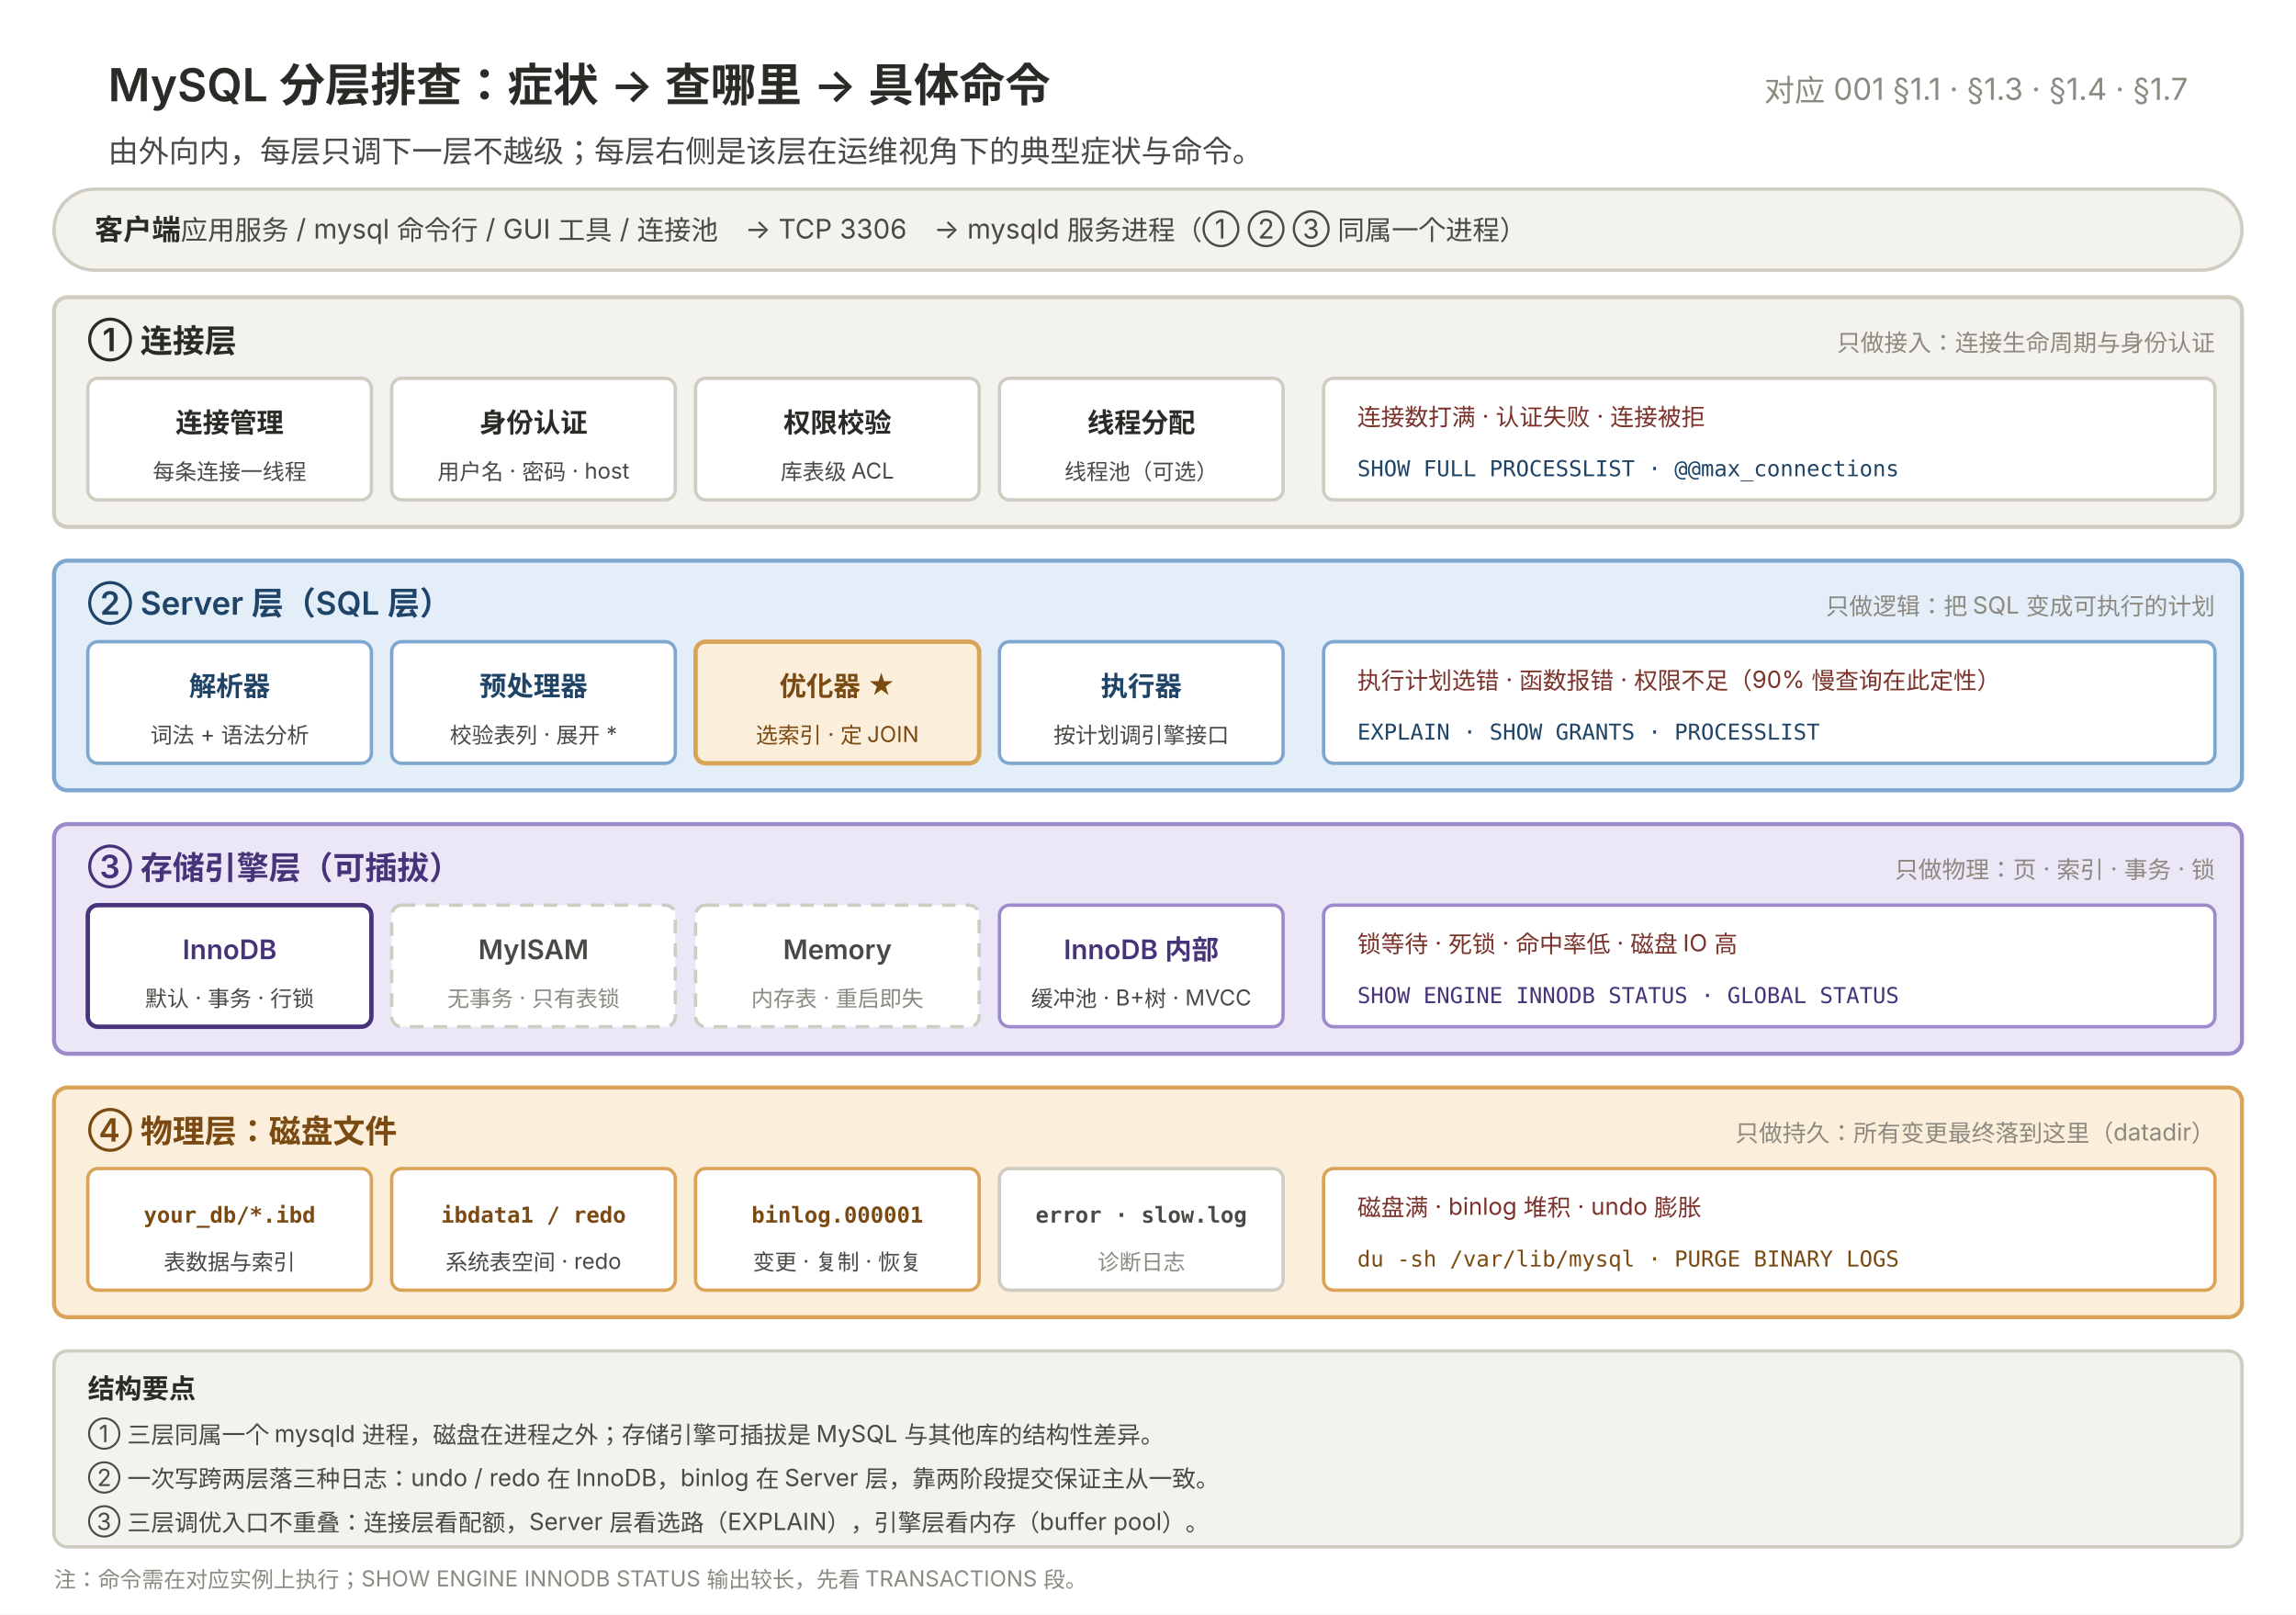
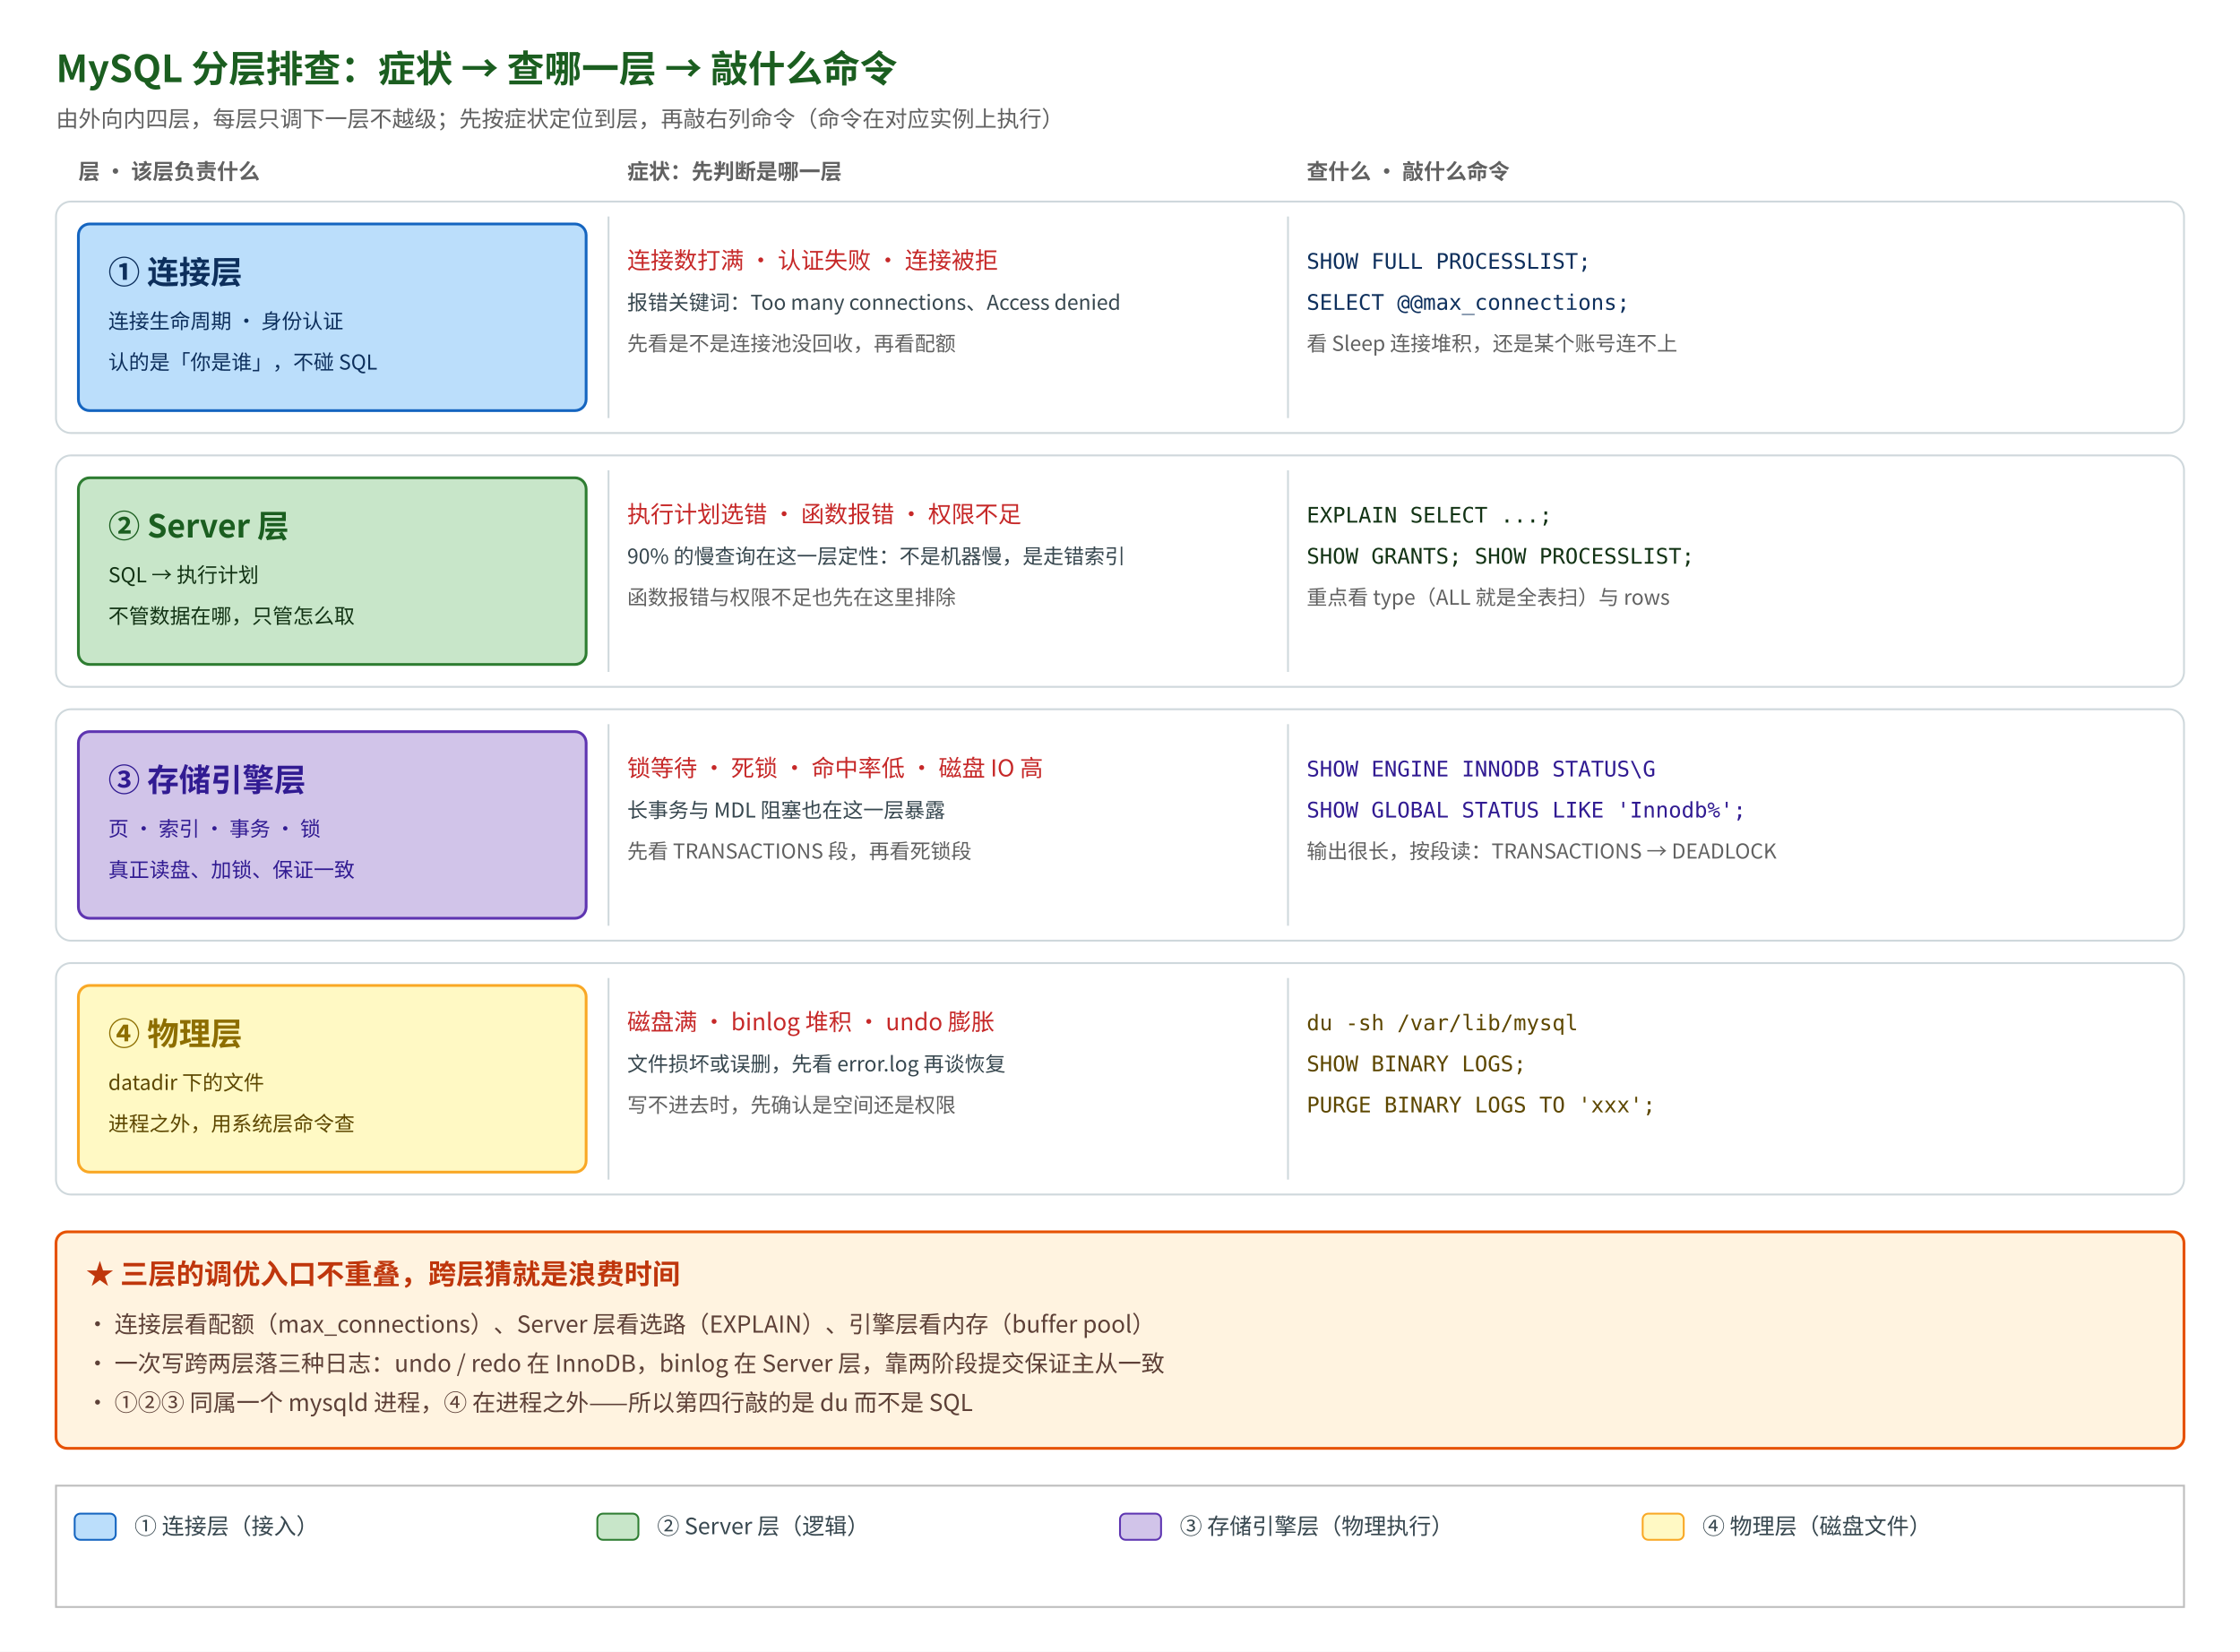
- <svg xmlns="http://www.w3.org/2000/svg" width="1200" height="843.53" viewBox="0 0 1200 843.53" font-family="-apple-system, 'Segoe UI', 'Microsoft YaHei', 'PingFang SC', sans-serif">
-   <g transform="scale(1.764706)">
-     <rect x="0" y="0" width="680" height="478" fill="#ffffff" />
-     <text x="32" y="30" font-size="13.5" font-weight="600" fill="#2B2A27">MySQL 分层排查：症状 → 查哪里 → 具体命令</text>
-     <text x="648" y="30" font-size="9" fill="#8C8980" text-anchor="end">对应 001 §1.1 · §1.3 · §1.4 · §1.7</text>
-     <text x="32" y="48" font-size="9" fill="#4A4945">由外向内，每层只调下一层不越级；每层右侧是该层在运维视角下的典型症状与命令。</text>
-     <rect x="16" y="56" width="648" height="24" rx="12" fill="#F4F2EC" stroke="#CFCCC2" stroke-width="1" />
-     <text x="28" y="71" font-size="8.5" font-weight="600" fill="#2B2A27">客户端<tspan font-weight="normal" font-size="8" fill="#4A4945">　应用服务 / mysql 命令行 / GUI 工具 / 连接池　→ TCP 3306　→ mysqld 服务进程（① ② ③ 同属一个进程）</tspan>
-     </text>
-     <rect x="16" y="88" width="648" height="68" rx="4" fill="#F4F2EC" stroke="#CFCCC2" stroke-width="1.2" />
-     <text x="26" y="104" font-size="9.5" font-weight="600" fill="#2B2A27">① 连接层</text>
-     <text x="656" y="104" font-size="7" fill="#8C8980" text-anchor="end">只做接入：连接生命周期与身份认证</text>
-     <rect x="26" y="112" width="84" height="36" rx="3" fill="#ffffff" stroke="#CFCCC2" stroke-width="1" />
-     <text x="68" y="128" font-size="8" font-weight="600" fill="#2B2A27" text-anchor="middle">连接管理</text>
-     <text x="68" y="142" font-size="6.5" fill="#4A4945" text-anchor="middle">每条连接一线程</text>
-     <rect x="116" y="112" width="84" height="36" rx="3" fill="#ffffff" stroke="#CFCCC2" stroke-width="1" />
-     <text x="158" y="128" font-size="8" font-weight="600" fill="#2B2A27" text-anchor="middle">身份认证</text>
-     <text x="158" y="142" font-size="6.5" fill="#4A4945" text-anchor="middle">用户名 · 密码 · host</text>
-     <rect x="206" y="112" width="84" height="36" rx="3" fill="#ffffff" stroke="#CFCCC2" stroke-width="1" />
-     <text x="248" y="128" font-size="8" font-weight="600" fill="#2B2A27" text-anchor="middle">权限校验</text>
-     <text x="248" y="142" font-size="6.5" fill="#4A4945" text-anchor="middle">库表级 ACL</text>
-     <rect x="296" y="112" width="84" height="36" rx="3" fill="#ffffff" stroke="#CFCCC2" stroke-width="1" />
-     <text x="338" y="128" font-size="8" font-weight="600" fill="#2B2A27" text-anchor="middle">线程分配</text>
-     <text x="338" y="142" font-size="6.5" fill="#4A4945" text-anchor="middle">线程池（可选）</text>
-     <rect x="392" y="112" width="264" height="36" rx="3" fill="#ffffff" stroke="#CFCCC2" stroke-width="1" />
-     <text x="402" y="126" font-size="7" fill="#7A322B">连接数打满 · 认证失败 · 连接被拒</text>
-     <text x="402" y="141" font-size="6.5" font-family="Consolas, Menlo, monospace" fill="#1F4468">SHOW FULL PROCESSLIST · @@max_connections</text>
-     <rect x="16" y="166" width="648" height="68" rx="4" fill="#E4EEF9" stroke="#7FA6D0" stroke-width="1.2" />
-     <text x="26" y="182" font-size="9.5" font-weight="600" fill="#1F4468">② Server 层（SQL 层）</text>
-     <text x="656" y="182" font-size="7" fill="#8C8980" text-anchor="end">只做逻辑：把 SQL 变成可执行的计划</text>
-     <rect x="26" y="190" width="84" height="36" rx="3" fill="#ffffff" stroke="#7FA6D0" stroke-width="1" />
-     <text x="68" y="206" font-size="8" font-weight="600" fill="#1F4468" text-anchor="middle">解析器</text>
-     <text x="68" y="220" font-size="6.5" fill="#4A4945" text-anchor="middle">词法 + 语法分析</text>
-     <rect x="116" y="190" width="84" height="36" rx="3" fill="#ffffff" stroke="#7FA6D0" stroke-width="1" />
-     <text x="158" y="206" font-size="8" font-weight="600" fill="#1F4468" text-anchor="middle">预处理器</text>
-     <text x="158" y="220" font-size="6.5" fill="#4A4945" text-anchor="middle">校验表列 · 展开 *</text>
-     <rect x="206" y="190" width="84" height="36" rx="3" fill="#FBEEDA" stroke="#D9A458" stroke-width="1.3" />
-     <text x="248" y="206" font-size="8" font-weight="600" fill="#7A4A12" text-anchor="middle">优化器 ★</text>
-     <text x="248" y="220" font-size="6.5" fill="#7A4A12" text-anchor="middle">选索引 · 定 JOIN</text>
-     <rect x="296" y="190" width="84" height="36" rx="3" fill="#ffffff" stroke="#7FA6D0" stroke-width="1" />
-     <text x="338" y="206" font-size="8" font-weight="600" fill="#1F4468" text-anchor="middle">执行器</text>
-     <text x="338" y="220" font-size="6.5" fill="#4A4945" text-anchor="middle">按计划调引擎接口</text>
-     <rect x="392" y="190" width="264" height="36" rx="3" fill="#ffffff" stroke="#7FA6D0" stroke-width="1" />
-     <text x="402" y="204" font-size="7" fill="#7A322B">执行计划选错 · 函数报错 · 权限不足（90% 慢查询在此定性）</text>
-     <text x="402" y="219" font-size="6.5" font-family="Consolas, Menlo, monospace" fill="#1F4468">EXPLAIN · SHOW GRANTS · PROCESSLIST</text>
-     <rect x="16" y="244" width="648" height="68" rx="4" fill="#ECE7F7" stroke="#9C8ACB" stroke-width="1.2" />
-     <text x="26" y="260" font-size="9.5" font-weight="600" fill="#46337A">③ 存储引擎层（可插拔）</text>
-     <text x="656" y="260" font-size="7" fill="#8C8980" text-anchor="end">只做物理：页 · 索引 · 事务 · 锁</text>
-     <rect x="26" y="268" width="84" height="36" rx="3" fill="#ffffff" stroke="#46337A" stroke-width="1.3" />
-     <text x="68" y="284" font-size="8" font-weight="600" fill="#46337A" text-anchor="middle">InnoDB</text>
-     <text x="68" y="298" font-size="6.5" fill="#4A4945" text-anchor="middle">默认 · 事务 · 行锁</text>
-     <rect x="116" y="268" width="84" height="36" rx="3" fill="#ffffff" stroke="#CFCCC2" stroke-width="1" stroke-dasharray="4 3" />
-     <text x="158" y="284" font-size="8" font-weight="600" fill="#4A4945" text-anchor="middle">MyISAM</text>
-     <text x="158" y="298" font-size="6.5" fill="#8C8980" text-anchor="middle">无事务 · 只有表锁</text>
-     <rect x="206" y="268" width="84" height="36" rx="3" fill="#ffffff" stroke="#CFCCC2" stroke-width="1" stroke-dasharray="4 3" />
-     <text x="248" y="284" font-size="8" font-weight="600" fill="#4A4945" text-anchor="middle">Memory</text>
-     <text x="248" y="298" font-size="6.5" fill="#8C8980" text-anchor="middle">内存表 · 重启即失</text>
-     <rect x="296" y="268" width="84" height="36" rx="3" fill="#ffffff" stroke="#9C8ACB" stroke-width="1" />
-     <text x="338" y="284" font-size="8" font-weight="600" fill="#46337A" text-anchor="middle">InnoDB 内部</text>
-     <text x="338" y="298" font-size="6.5" fill="#4A4945" text-anchor="middle">缓冲池 · B+树 · MVCC</text>
-     <rect x="392" y="268" width="264" height="36" rx="3" fill="#ffffff" stroke="#9C8ACB" stroke-width="1" />
-     <text x="402" y="282" font-size="7" fill="#7A322B">锁等待 · 死锁 · 命中率低 · 磁盘 IO 高</text>
-     <text x="402" y="297" font-size="6.5" font-family="Consolas, Menlo, monospace" fill="#46337A">SHOW ENGINE INNODB STATUS · GLOBAL STATUS</text>
-     <rect x="16" y="322" width="648" height="68" rx="4" fill="#FBEEDA" stroke="#D9A458" stroke-width="1.2" />
-     <text x="26" y="338" font-size="9.5" font-weight="600" fill="#7A4A12">④ 物理层：磁盘文件</text>
-     <text x="656" y="338" font-size="7" fill="#8C8980" text-anchor="end">只做持久：所有变更最终落到这里（datadir）</text>
-     <rect x="26" y="346" width="84" height="36" rx="3" fill="#ffffff" stroke="#D9A458" stroke-width="1" />
-     <text x="68" y="362" font-size="6.5" font-family="Consolas, Menlo, monospace" font-weight="600" fill="#7A4A12" text-anchor="middle">your_db/*.ibd</text>
-     <text x="68" y="376" font-size="6.5" fill="#4A4945" text-anchor="middle">表数据与索引</text>
-     <rect x="116" y="346" width="84" height="36" rx="3" fill="#ffffff" stroke="#D9A458" stroke-width="1" />
-     <text x="158" y="362" font-size="6.5" font-family="Consolas, Menlo, monospace" font-weight="600" fill="#7A4A12" text-anchor="middle">ibdata1 / redo</text>
-     <text x="158" y="376" font-size="6.5" fill="#4A4945" text-anchor="middle">系统表空间 · redo</text>
-     <rect x="206" y="346" width="84" height="36" rx="3" fill="#ffffff" stroke="#D9A458" stroke-width="1" />
-     <text x="248" y="362" font-size="6.5" font-family="Consolas, Menlo, monospace" font-weight="600" fill="#7A4A12" text-anchor="middle">binlog.000001</text>
-     <text x="248" y="376" font-size="6.5" fill="#4A4945" text-anchor="middle">变更 · 复制 · 恢复</text>
-     <rect x="296" y="346" width="84" height="36" rx="3" fill="#ffffff" stroke="#CFCCC2" stroke-width="1" />
-     <text x="338" y="362" font-size="6.5" font-family="Consolas, Menlo, monospace" font-weight="600" fill="#4A4945" text-anchor="middle">error · slow.log</text>
-     <text x="338" y="376" font-size="6.5" fill="#8C8980" text-anchor="middle">诊断日志</text>
-     <rect x="392" y="346" width="264" height="36" rx="3" fill="#ffffff" stroke="#D9A458" stroke-width="1" />
-     <text x="402" y="360" font-size="7" fill="#7A322B">磁盘满 · binlog 堆积 · undo 膨胀</text>
-     <text x="402" y="375" font-size="6.5" font-family="Consolas, Menlo, monospace" fill="#7A4A12">du -sh /var/lib/mysql · PURGE BINARY LOGS</text>
-     <rect x="16" y="400" width="648" height="58" rx="4" fill="#F4F2EC" stroke="#CFCCC2" stroke-width="1" />
-     <text x="26" y="414" font-size="8" font-weight="600" fill="#2B2A27">结构要点</text>
-     <text x="26" y="427" font-size="7" fill="#4A4945">① 三层同属一个 mysqld 进程，磁盘在进程之外；存储引擎可插拔是 MySQL 与其他库的结构性差异。</text>
-     <text x="26" y="440" font-size="7" fill="#4A4945">② 一次写跨两层落三种日志：undo / redo 在 InnoDB，binlog 在 Server 层，靠两阶段提交保证主从一致。</text>
-     <text x="26" y="453" font-size="7" fill="#4A4945">③ 三层调优入口不重叠：连接层看配额，Server 层看选路（EXPLAIN），引擎层看内存（buffer pool）。</text>
-     <text x="16" y="470" font-size="6.5" fill="#8C8980">注：命令需在对应实例上执行；SHOW ENGINE INNODB STATUS 输出较长，先看 TRANSACTIONS 段。</text>
-   </g>
+ <svg xmlns="http://www.w3.org/2000/svg" viewBox="0 0 1200 885" font-family="'Microsoft YaHei','PingFang SC','Noto Sans CJK SC',sans-serif">
+   <rect x="0" y="0" width="1200" height="885" fill="#ffffff" />
+   <text x="30" y="44" font-size="20" font-weight="bold" fill="#1b5e20">MySQL 分层排查：症状 → 查哪一层 → 敲什么命令</text>
+   <text x="30" y="68" font-size="12" fill="#616161">由外向内四层，每层只调下一层不越级；先按症状定位到层，再敲右列命令（命令在对应实例上执行）</text>
+   <text x="42" y="96" font-size="11.5" font-weight="bold" fill="#616161">层 · 该层负责什么</text>
+   <text x="336" y="96" font-size="11.5" font-weight="bold" fill="#616161">症状：先判断是哪一层</text>
+   <text x="700" y="96" font-size="11.5" font-weight="bold" fill="#616161">查什么 · 敲什么命令</text>
+   <rect x="30" y="108" width="1140" height="124" rx="8" fill="#ffffff" stroke="#cfd8dc" stroke-width="1" />
+   <rect x="42" y="120" width="272" height="100" rx="6" fill="#bbdefb" stroke="#1565c0" stroke-width="1.5" />
+   <text x="58" y="152" font-size="17" font-weight="bold" fill="#0d2f5c">① 连接层</text>
+   <text x="58" y="176" font-size="11" fill="#0d2f5c">连接生命周期 · 身份认证</text>
+   <text x="58" y="198" font-size="11" fill="#0d2f5c">认的是「你是谁」，不碰 SQL</text>
+   <line x1="326" y1="116" x2="326" y2="224" stroke="#cfd8dc" stroke-width="1" />
+   <text x="336" y="144" font-size="12.5" fill="#c62828">连接数打满 · 认证失败 · 连接被拒</text>
+   <text x="336" y="166" font-size="11" fill="#37474f">报错关键词：Too many connections、Access denied</text>
+   <text x="336" y="188" font-size="11" fill="#616161">先看是不是连接池没回收，再看配额</text>
+   <line x1="690" y1="116" x2="690" y2="224" stroke="#cfd8dc" stroke-width="1" />
+   <text x="700" y="144" font-size="11.5" fill="#0d2f5c" font-family="ui-monospace,Menlo,Consolas,monospace">SHOW FULL PROCESSLIST;</text>
+   <text x="700" y="166" font-size="11.5" fill="#0d2f5c" font-family="ui-monospace,Menlo,Consolas,monospace">SELECT @@max_connections;</text>
+   <text x="700" y="188" font-size="11" fill="#616161">看 Sleep 连接堆积，还是某个账号连不上</text>
+   <rect x="30" y="244" width="1140" height="124" rx="8" fill="#ffffff" stroke="#cfd8dc" stroke-width="1" />
+   <rect x="42" y="256" width="272" height="100" rx="6" fill="#c8e6c9" stroke="#2e7d32" stroke-width="1.5" />
+   <text x="58" y="288" font-size="17" font-weight="bold" fill="#1b5e20">② Server 层</text>
+   <text x="58" y="312" font-size="11" fill="#123314">SQL → 执行计划</text>
+   <text x="58" y="334" font-size="11" fill="#123314">不管数据在哪，只管怎么取</text>
+   <line x1="326" y1="252" x2="326" y2="360" stroke="#cfd8dc" stroke-width="1" />
+   <text x="336" y="280" font-size="12.5" fill="#c62828">执行计划选错 · 函数报错 · 权限不足</text>
+   <text x="336" y="302" font-size="11" fill="#37474f">90% 的慢查询在这一层定性：不是机器慢，是走错索引</text>
+   <text x="336" y="324" font-size="11" fill="#616161">函数报错与权限不足也先在这里排除</text>
+   <line x1="690" y1="252" x2="690" y2="360" stroke="#cfd8dc" stroke-width="1" />
+   <text x="700" y="280" font-size="11.5" fill="#123314" font-family="ui-monospace,Menlo,Consolas,monospace">EXPLAIN SELECT ...;</text>
+   <text x="700" y="302" font-size="11.5" fill="#123314" font-family="ui-monospace,Menlo,Consolas,monospace">SHOW GRANTS;  SHOW PROCESSLIST;</text>
+   <text x="700" y="324" font-size="11" fill="#616161">重点看 type（ALL 就是全表扫）与 rows</text>
+   <rect x="30" y="380" width="1140" height="124" rx="8" fill="#ffffff" stroke="#cfd8dc" stroke-width="1" />
+   <rect x="42" y="392" width="272" height="100" rx="6" fill="#d1c4e9" stroke="#5e35b1" stroke-width="1.5" />
+   <text x="58" y="424" font-size="17" font-weight="bold" fill="#311b92">③ 存储引擎层</text>
+   <text x="58" y="448" font-size="11" fill="#311b92">页 · 索引 · 事务 · 锁</text>
+   <text x="58" y="470" font-size="11" fill="#311b92">真正读盘、加锁、保证一致</text>
+   <line x1="326" y1="388" x2="326" y2="496" stroke="#cfd8dc" stroke-width="1" />
+   <text x="336" y="416" font-size="12.5" fill="#c62828">锁等待 · 死锁 · 命中率低 · 磁盘 IO 高</text>
+   <text x="336" y="438" font-size="11" fill="#37474f">长事务与 MDL 阻塞也在这一层暴露</text>
+   <text x="336" y="460" font-size="11" fill="#616161">先看 TRANSACTIONS 段，再看死锁段</text>
+   <line x1="690" y1="388" x2="690" y2="496" stroke="#cfd8dc" stroke-width="1" />
+   <text x="700" y="416" font-size="11.5" fill="#311b92" font-family="ui-monospace,Menlo,Consolas,monospace">SHOW ENGINE INNODB STATUS\G</text>
+   <text x="700" y="438" font-size="11.5" fill="#311b92" font-family="ui-monospace,Menlo,Consolas,monospace">SHOW GLOBAL STATUS LIKE 'Innodb%';</text>
+   <text x="700" y="460" font-size="11" fill="#616161">输出很长，按段读：TRANSACTIONS → DEADLOCK</text>
+   <rect x="30" y="516" width="1140" height="124" rx="8" fill="#ffffff" stroke="#cfd8dc" stroke-width="1" />
+   <rect x="42" y="528" width="272" height="100" rx="6" fill="#fff9c4" stroke="#f9a825" stroke-width="1.5" />
+   <text x="58" y="560" font-size="17" font-weight="bold" fill="#8d6e00">④ 物理层</text>
+   <text x="58" y="584" font-size="11" fill="#5d4700">datadir 下的文件</text>
+   <text x="58" y="606" font-size="11" fill="#5d4700">进程之外，用系统层命令查</text>
+   <line x1="326" y1="524" x2="326" y2="632" stroke="#cfd8dc" stroke-width="1" />
+   <text x="336" y="552" font-size="12.5" fill="#c62828">磁盘满 · binlog 堆积 · undo 膨胀</text>
+   <text x="336" y="574" font-size="11" fill="#37474f">文件损坏或误删，先看 error.log 再谈恢复</text>
+   <text x="336" y="596" font-size="11" fill="#616161">写不进去时，先确认是空间还是权限</text>
+   <line x1="690" y1="524" x2="690" y2="632" stroke="#cfd8dc" stroke-width="1" />
+   <text x="700" y="552" font-size="11.5" fill="#5d4700" font-family="ui-monospace,Menlo,Consolas,monospace">du -sh /var/lib/mysql</text>
+   <text x="700" y="574" font-size="11.5" fill="#5d4700" font-family="ui-monospace,Menlo,Consolas,monospace">SHOW BINARY LOGS;</text>
+   <text x="700" y="596" font-size="11.5" fill="#5d4700" font-family="ui-monospace,Menlo,Consolas,monospace">PURGE BINARY LOGS TO 'xxx';</text>
+   <rect x="30" y="660" width="1140" height="116" rx="6" fill="#fff3e0" stroke="#e65100" stroke-width="1.5" />
+   <text x="46" y="688" font-size="15" font-weight="bold" fill="#bf360c">★ 三层的调优入口不重叠，跨层猜就是浪费时间</text>
+   <text x="46" y="714" font-size="12.5" fill="#5d4037">· 连接层看配额（max_connections）、Server 层看选路（EXPLAIN）、引擎层看内存（buffer pool）</text>
+   <text x="46" y="735" font-size="12.5" fill="#5d4037">· 一次写跨两层落三种日志：undo / redo 在 InnoDB，binlog 在 Server 层，靠两阶段提交保证主从一致</text>
+   <text x="46" y="756" font-size="12.5" fill="#5d4037">· ①②③ 同属一个 mysqld 进程，④ 在进程之外——所以第四行敲的是 du 而不是 SQL</text>
+   <rect x="30" y="796" width="1140" height="65" fill="#ffffff" stroke="#bdbdbd" stroke-width="1" />
+   <rect x="40" y="811" width="22" height="14" rx="3" fill="#bbdefb" stroke="#1565c0" stroke-width="1" />
+   <text x="72" y="822" font-size="12" fill="#37474f">① 连接层（接入）</text>
+   <rect x="320" y="811" width="22" height="14" rx="3" fill="#c8e6c9" stroke="#2e7d32" stroke-width="1" />
+   <text x="352" y="822" font-size="12" fill="#37474f">② Server 层（逻辑）</text>
+   <rect x="600" y="811" width="22" height="14" rx="3" fill="#d1c4e9" stroke="#5e35b1" stroke-width="1" />
+   <text x="632" y="822" font-size="12" fill="#37474f">③ 存储引擎层（物理执行）</text>
+   <rect x="880" y="811" width="22" height="14" rx="3" fill="#fff9c4" stroke="#f9a825" stroke-width="1" />
+   <text x="912" y="822" font-size="12" fill="#37474f">④ 物理层（磁盘文件）</text>
</svg>
